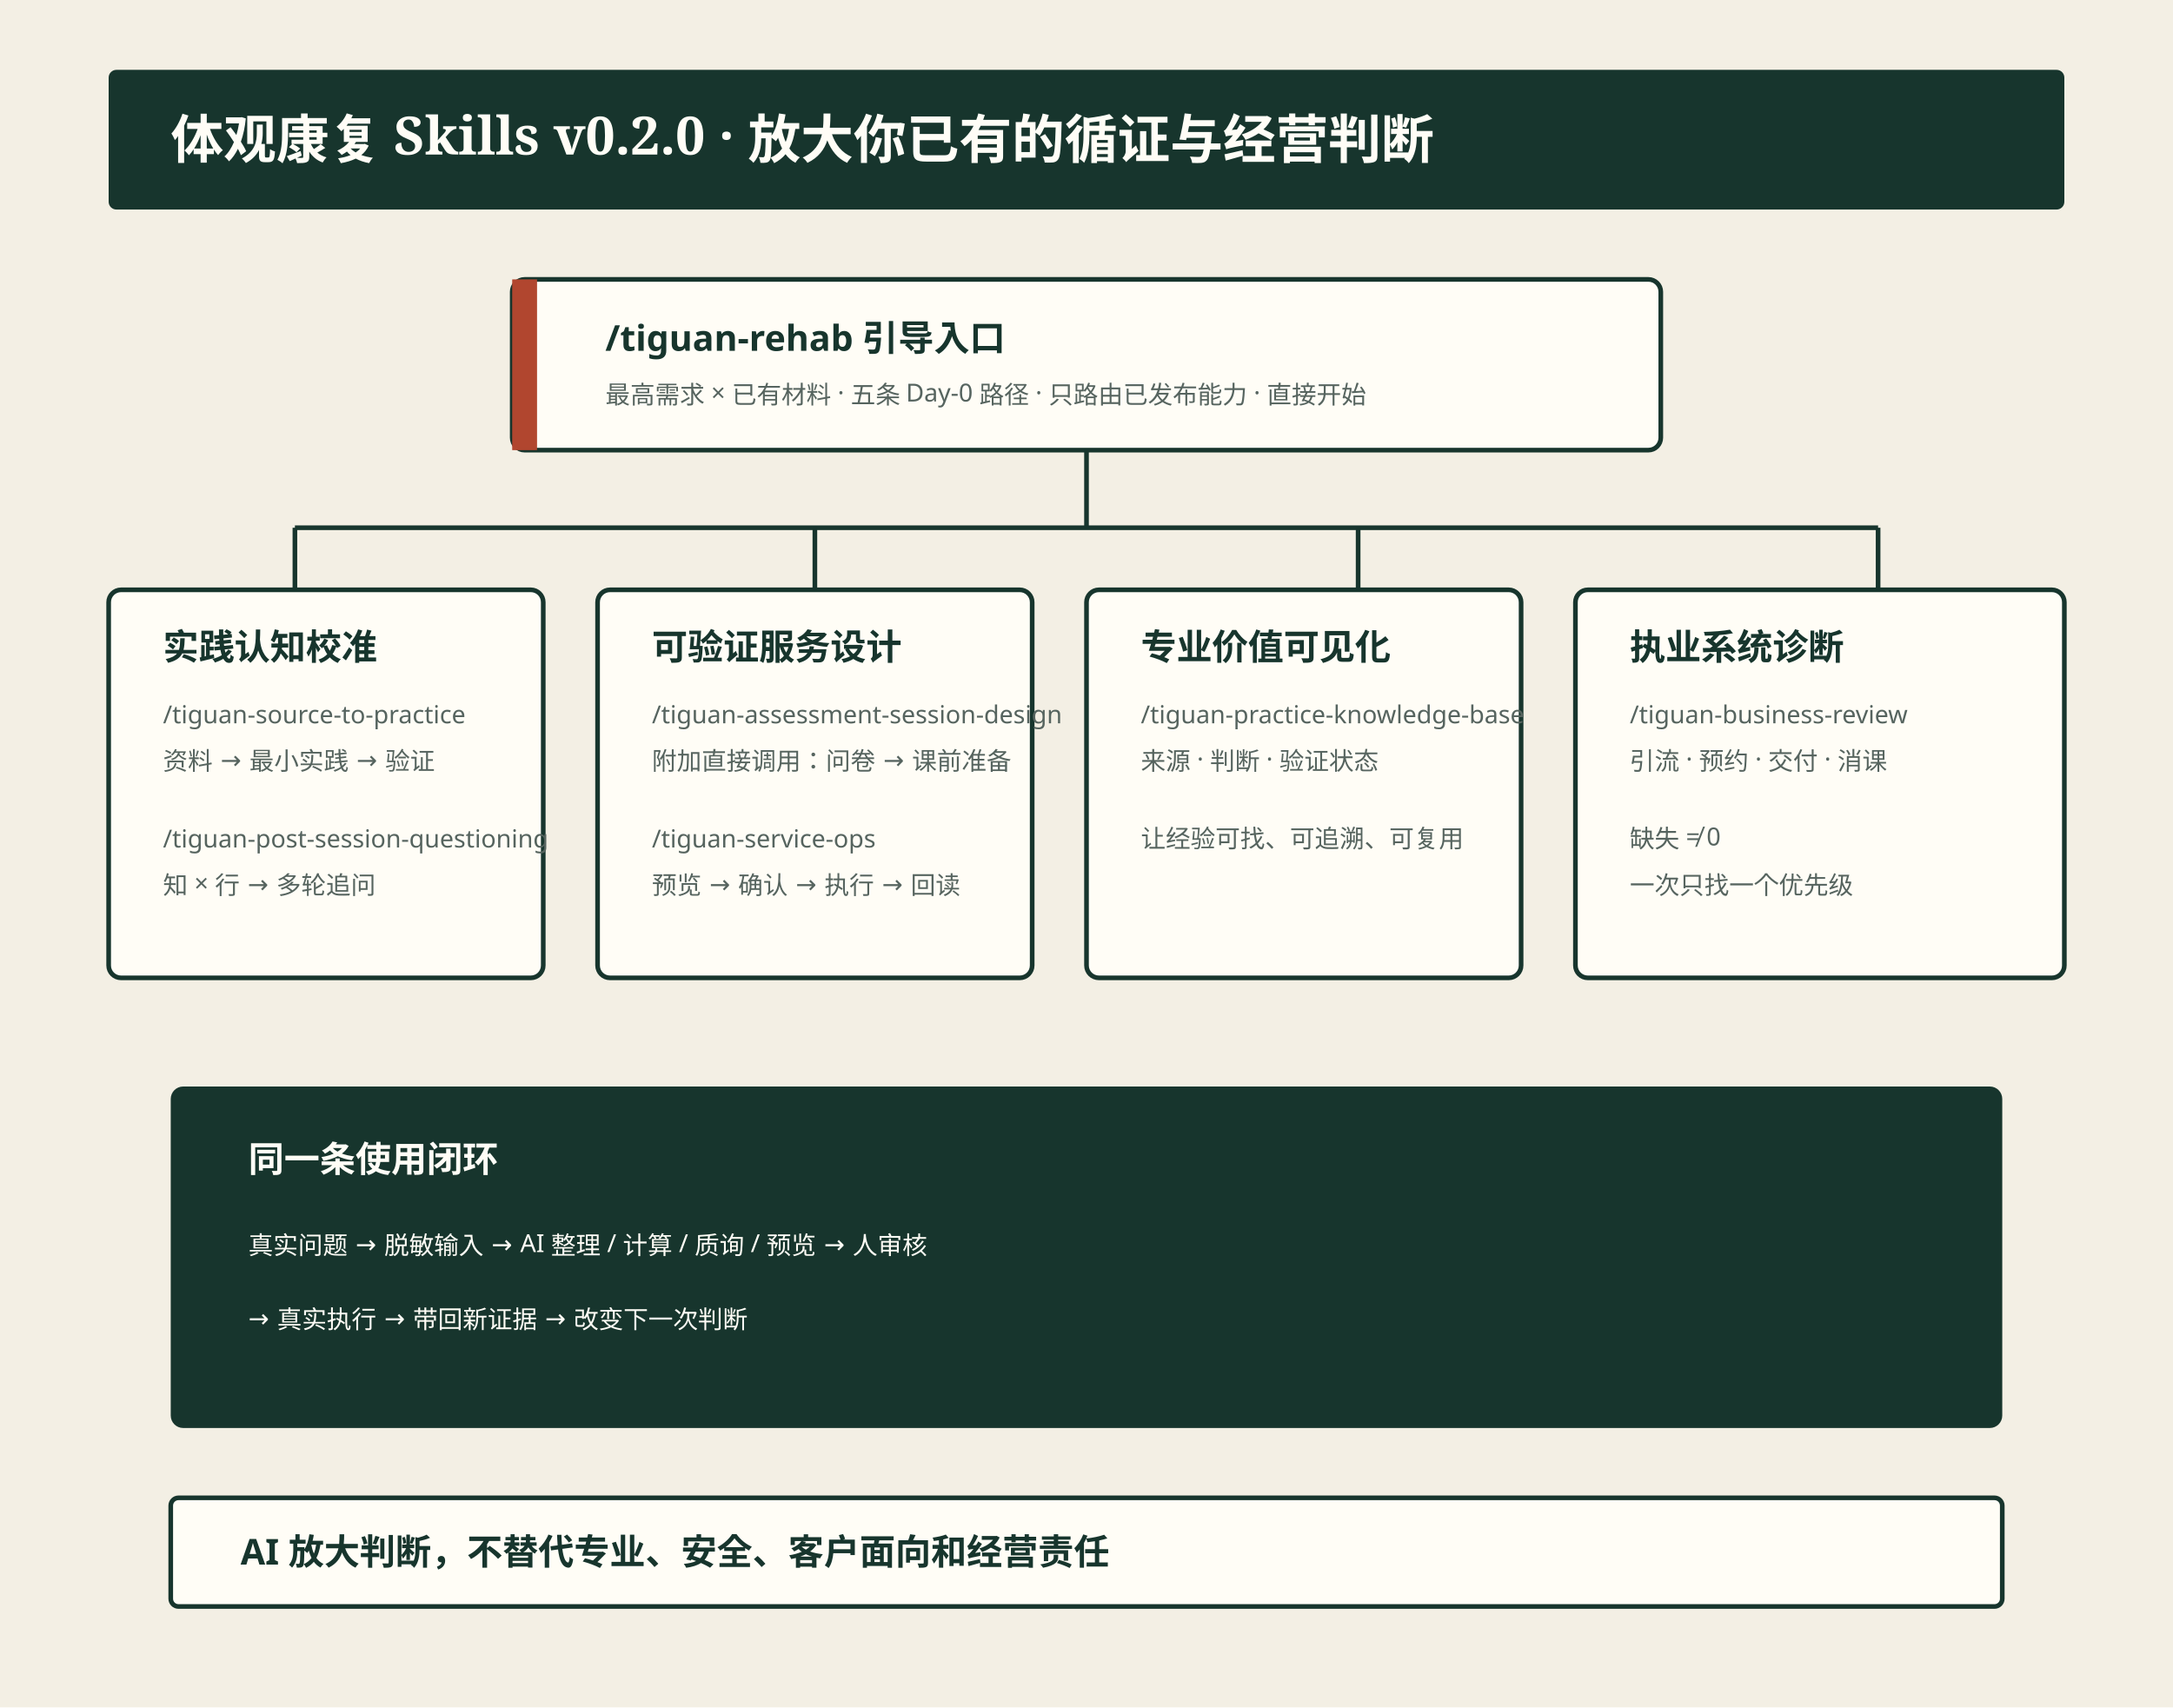
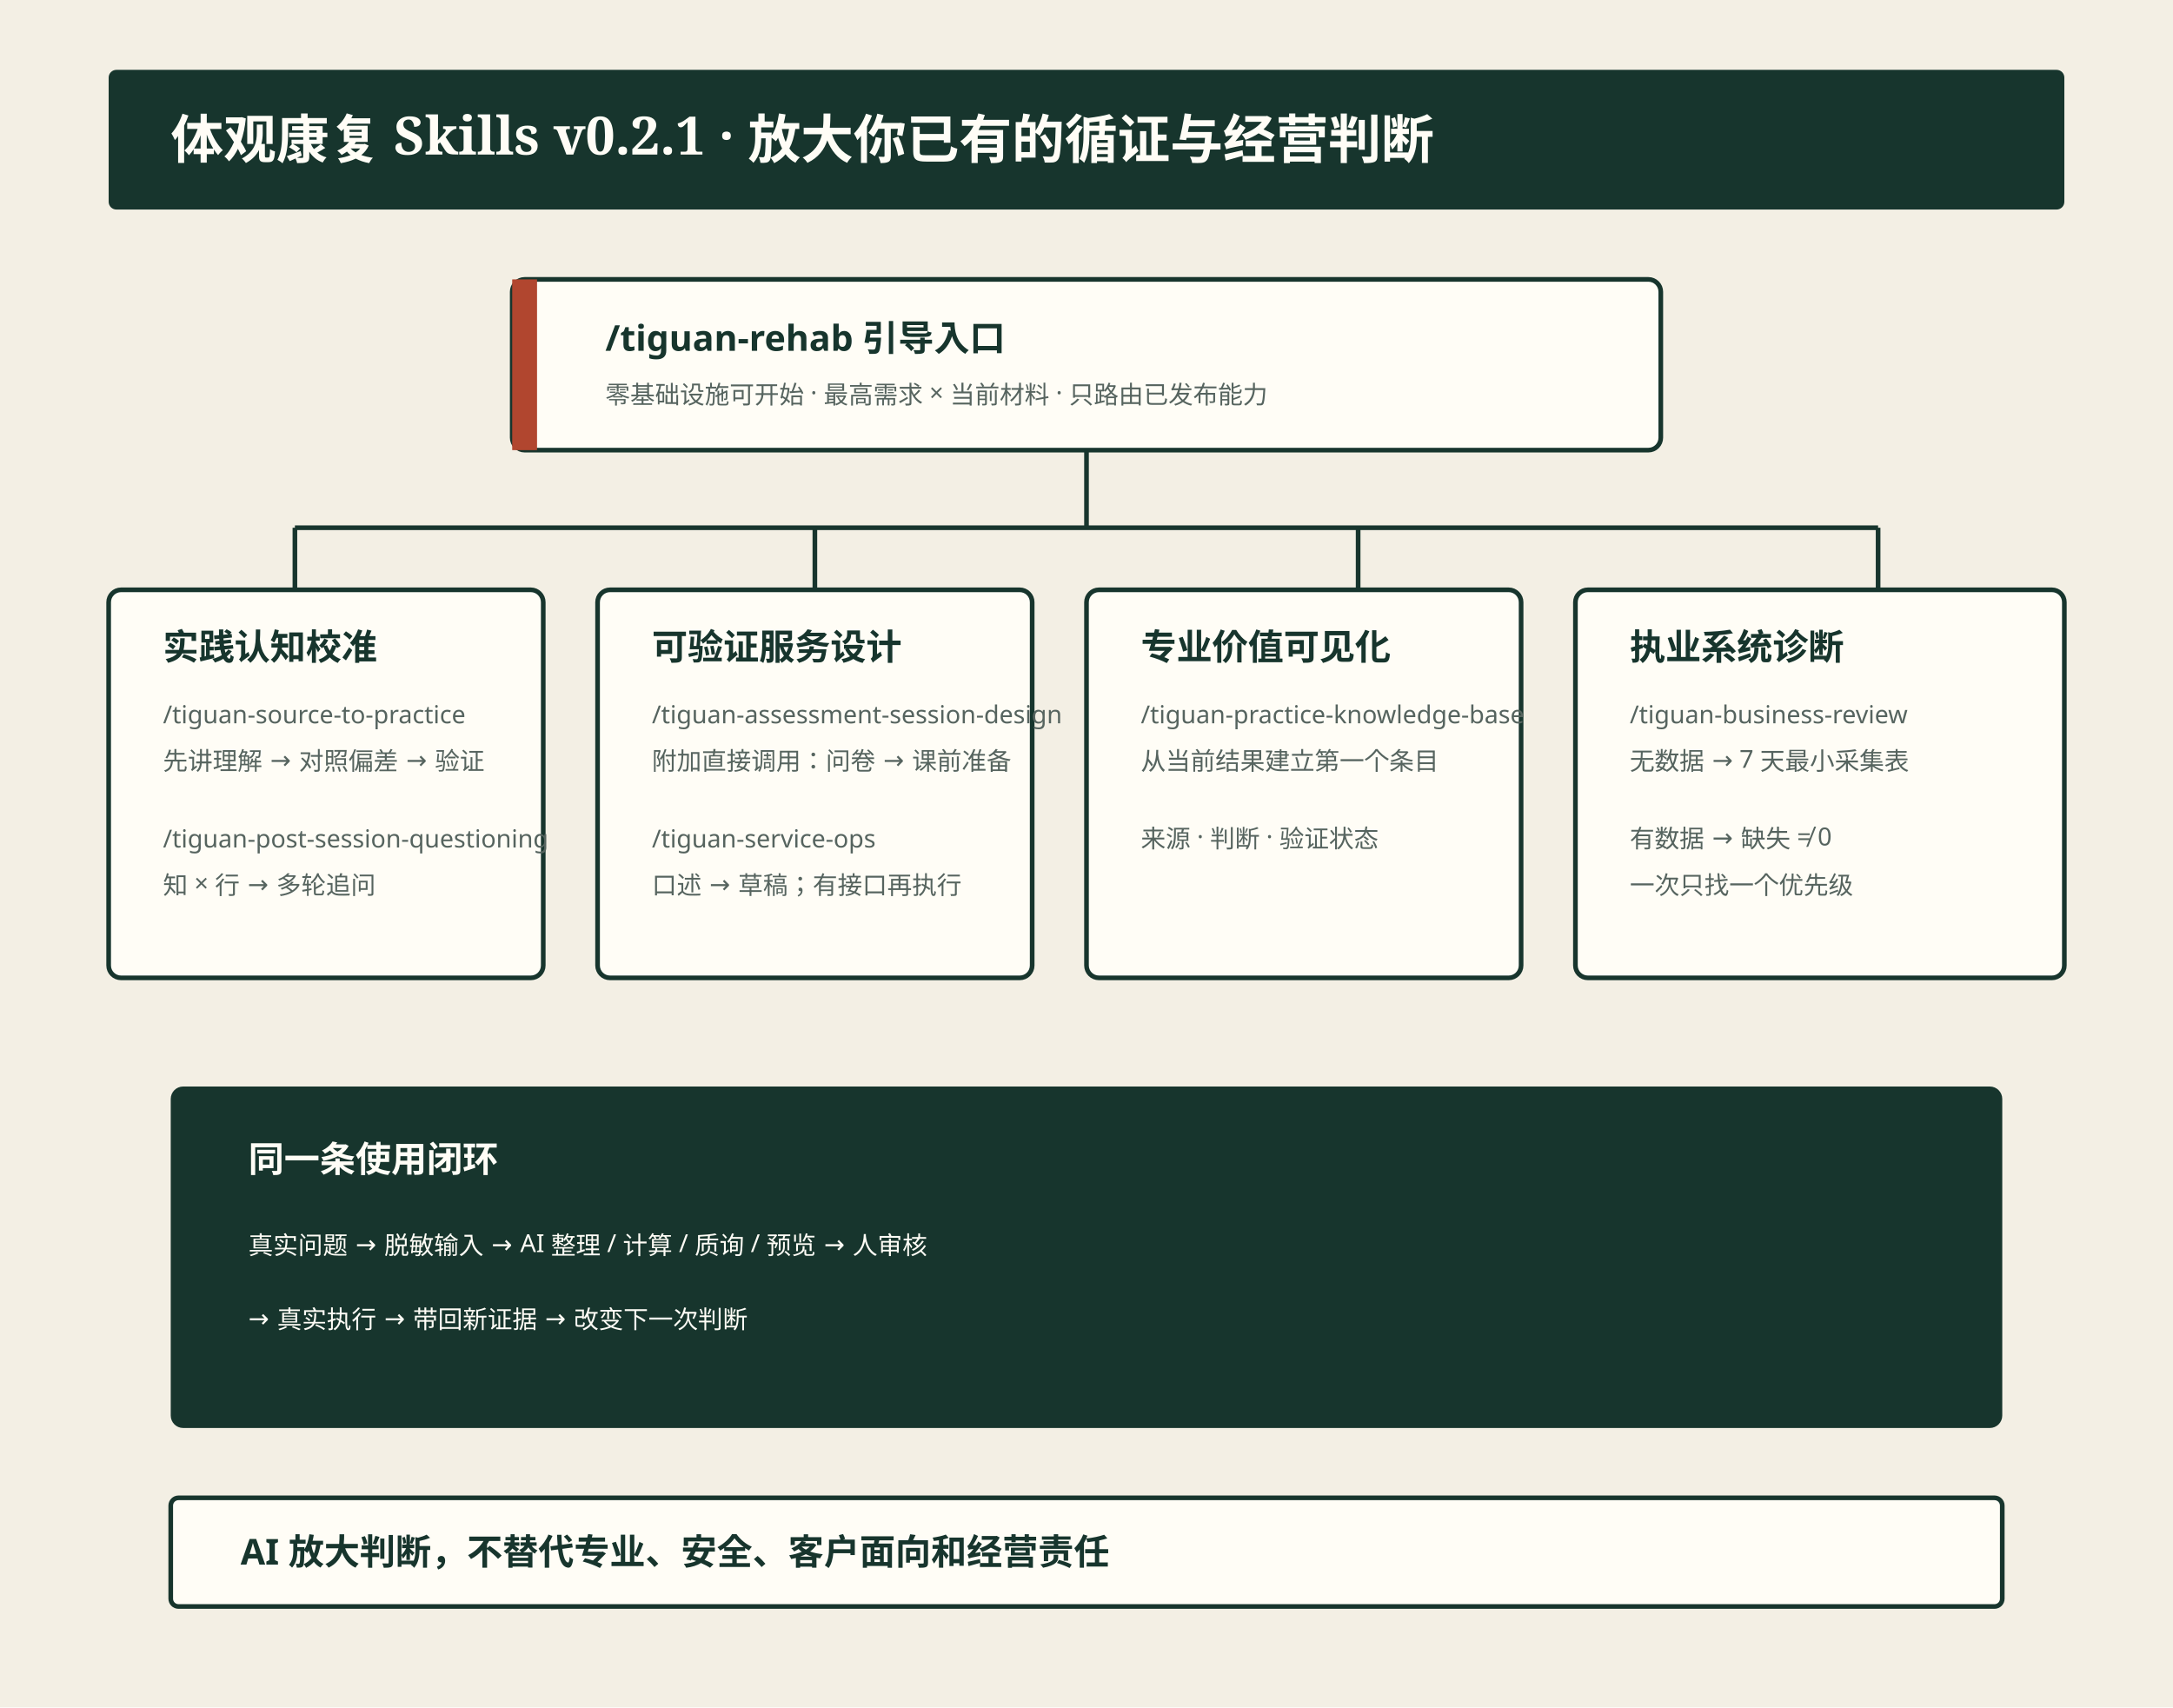
<svg xmlns="http://www.w3.org/2000/svg" viewBox="0 0 1400 1100" role="img" aria-labelledby="title desc">
  <defs>
    <style>
      .bg{fill:#f3efe4}.ink{fill:#17352d}.card{fill:#fffdf6;stroke:#17352d;stroke-width:3}.accent{fill:#b1462f}.title{font:700 34px 'Noto Serif SC','Songti SC',serif;fill:#fffdf6}.head{font:700 23px 'Noto Sans SC','PingFang SC',sans-serif;fill:#17352d}.body{font:500 16px 'Noto Sans SC','PingFang SC',sans-serif;fill:#56645f}.white{fill:#fffdf6}.line{stroke:#17352d;stroke-width:3;fill:none}
    </style>
  </defs>
  <rect width="1400" height="1100" class="bg" />
  <rect x="70" y="45" width="1260" height="90" rx="5" class="ink" />
-   <text x="110" y="102" class="title">体观康复 Skills v0.2.0 · 放大你已有的循证与经营判断</text>
+   <text x="110" y="102" class="title">体观康复 Skills v0.2.1 · 放大你已有的循证与经营判断</text>
  <rect x="330" y="180" width="740" height="110" rx="8" class="card" />
  <rect x="330" y="180" width="16" height="110" class="accent" />
  <text x="390" y="226" class="head">/tiguan-rehab 引导入口</text>
-   <text x="390" y="260" class="body">最高需求 × 已有材料 · 五条 Day-0 路径 · 只路由已发布能力 · 直接开始</text>
+   <text x="390" y="260" class="body">零基础设施可开始 · 最高需求 × 当前材料 · 只路由已发布能力</text>
  <path d="M700 290V340M190 340H1210M190 340V380M525 340V380M875 340V380M1210 340V380" class="line" />
  <rect x="70" y="380" width="280" height="250" rx="8" class="card" />
  <text x="105" y="425" class="head">实践认知校准</text>
  <text x="105" y="466" class="body">/tiguan-source-to-practice</text>
-   <text x="105" y="496" class="body">资料 → 最小实践 → 验证</text>
+   <text x="105" y="496" class="body">先讲理解 → 对照偏差 → 验证</text>
  <text x="105" y="546" class="body">/tiguan-post-session-questioning</text>
  <text x="105" y="576" class="body">知 × 行 → 多轮追问</text>
  <rect x="385" y="380" width="280" height="250" rx="8" class="card" />
  <text x="420" y="425" class="head">可验证服务设计</text>
  <text x="420" y="466" class="body">/tiguan-assessment-session-design</text>
  <text x="420" y="496" class="body">附加直接调用：问卷 → 课前准备</text>
  <text x="420" y="546" class="body">/tiguan-service-ops</text>
-   <text x="420" y="576" class="body">预览 → 确认 → 执行 → 回读</text>
+   <text x="420" y="576" class="body">口述 → 草稿；有接口再执行</text>
  <rect x="700" y="380" width="280" height="250" rx="8" class="card" />
  <text x="735" y="425" class="head">专业价值可见化</text>
  <text x="735" y="466" class="body">/tiguan-practice-knowledge-base</text>
-   <text x="735" y="496" class="body">来源 · 判断 · 验证状态</text>
-   <text x="735" y="546" class="body">让经验可找、可追溯、可复用</text>
+   <text x="735" y="496" class="body">从当前结果建立第一个条目</text>
+   <text x="735" y="546" class="body">来源 · 判断 · 验证状态</text>
  <rect x="1015" y="380" width="315" height="250" rx="8" class="card" />
  <text x="1050" y="425" class="head">执业系统诊断</text>
  <text x="1050" y="466" class="body">/tiguan-business-review</text>
-   <text x="1050" y="496" class="body">引流 · 预约 · 交付 · 消课</text>
-   <text x="1050" y="546" class="body">缺失 ≠ 0</text>
+   <text x="1050" y="496" class="body">无数据 → 7 天最小采集表</text>
+   <text x="1050" y="546" class="body">有数据 → 缺失 ≠ 0</text>
  <text x="1050" y="576" class="body">一次只找一个优先级</text>
  <rect x="110" y="700" width="1180" height="220" rx="8" class="ink" />
  <text x="160" y="755" class="head white">同一条使用闭环</text>
  <text x="160" y="808" class="body white">真实问题 → 脱敏输入 → AI 整理 / 计算 / 质询 / 预览 → 人审核</text>
  <text x="160" y="855" class="body white">→ 真实执行 → 带回新证据 → 改变下一次判断</text>
  <rect x="110" y="965" width="1180" height="70" rx="5" class="card" />
  <text x="155" y="1008" class="head">AI 放大判断，不替代专业、安全、客户面向和经营责任</text>
</svg>
